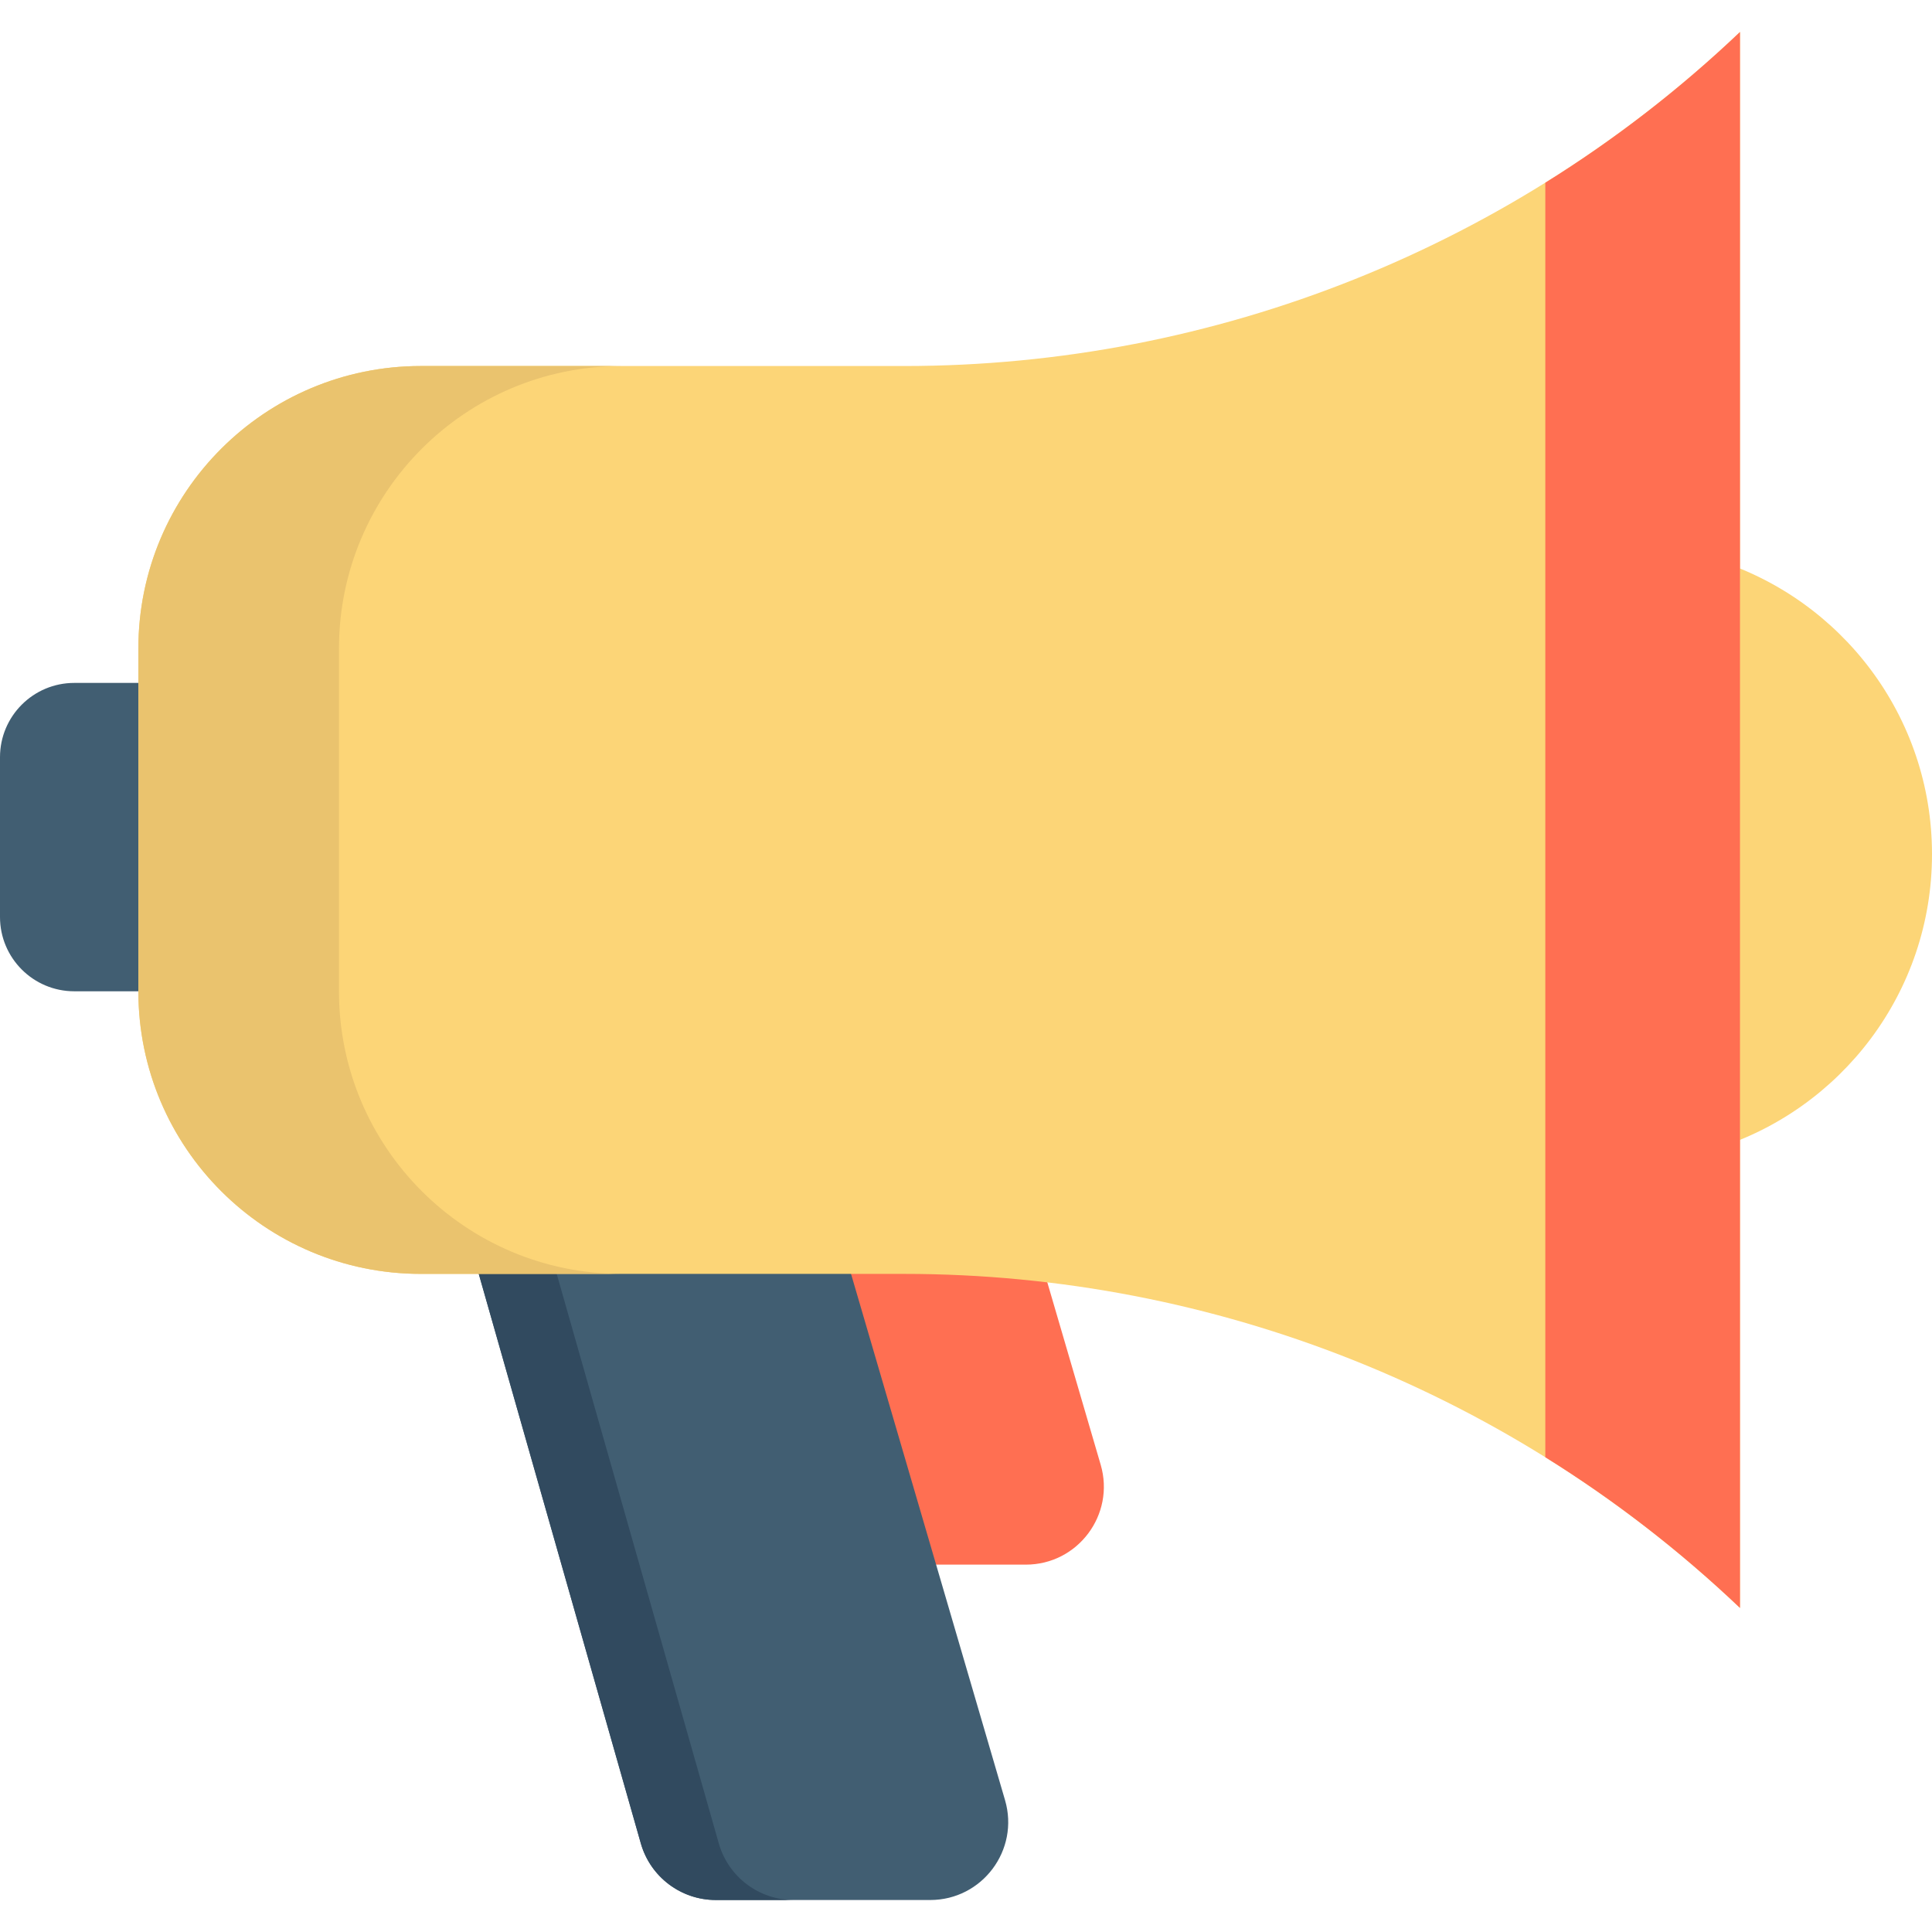
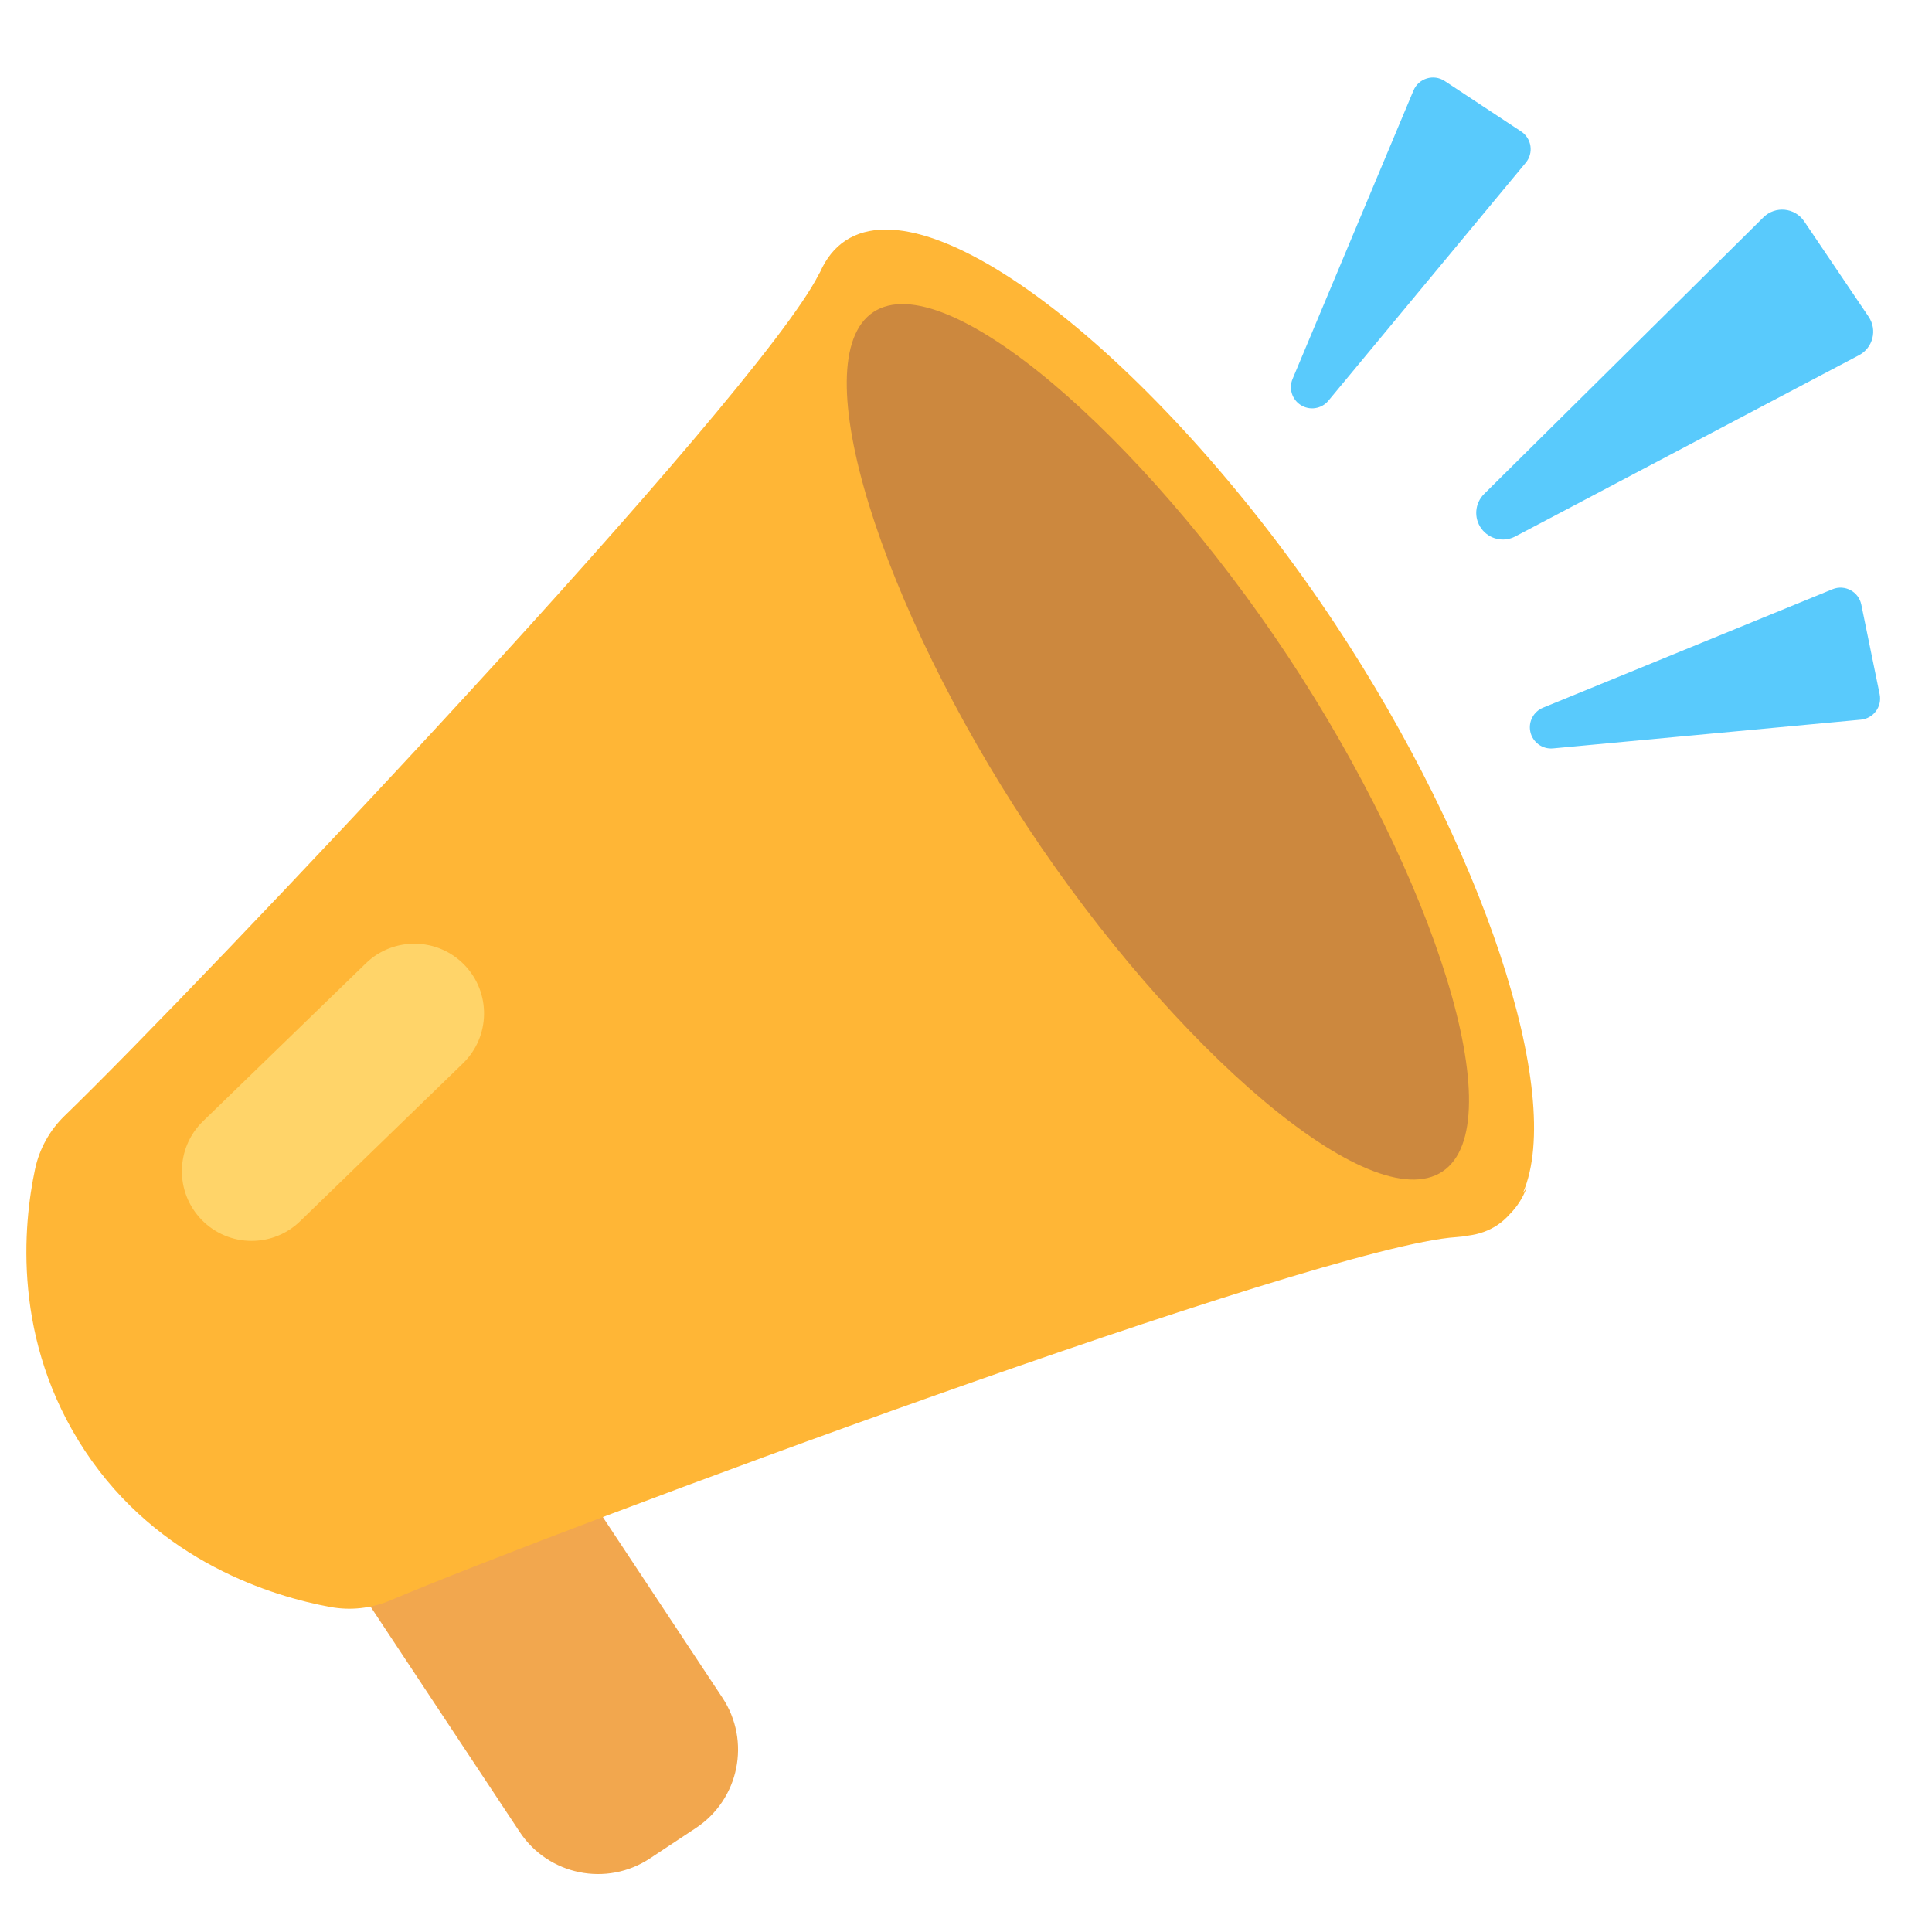
- <svg xmlns="http://www.w3.org/2000/svg" height="800px" width="800px" version="1.1" id="Layer_1" viewBox="0 0 511.999 511.999" xml:space="preserve">
-   <path style="fill:#415E72;" d="M19.688,262.7h23.438v-81.72H19.688C8.815,180.979,0,189.794,0,200.667v42.345  C0,253.885,8.815,262.7,19.688,262.7z" />
-   <path style="fill:#FF6F52;" d="M275.838,333.989l15.857,54.187c3.865,13.233-6.053,26.466-19.835,26.466h-30.232l-47.301-47.301  l-9.219-83.887" />
-   <path style="fill:#415E72;" d="M223.645,331.141l42.699,145.914c3.872,13.229-6.049,26.466-19.831,26.466h-56.815  c-9.176,0-17.254-6.053-19.831-14.86l-56.597-198.861" />
-   <path style="fill:#314A5F;" d="M190.528,488.662l-54.13-190.199l-23.127-8.662l56.595,198.86c2.578,8.807,10.655,14.86,19.831,14.86  h20.662C201.182,503.522,193.104,497.469,190.528,488.662z" />
-   <path style="fill:#FCD577;" d="M461.114,426.115L461.114,426.115c-59.744-56.829-139.044-88.52-221.497-88.52H111.562  c-41.362,0-74.894-33.532-74.894-74.894v-90.809c0-41.362,33.532-74.894,74.894-74.894h128.054  c82.455,0,161.755-31.693,221.497-88.52l0,0V426.115z" />
-   <path style="fill:#EAC36E;" d="M89.831,262.7v-90.809c0-41.362,33.53-74.894,74.894-74.894h-53.163  c-41.362,0-74.894,33.53-74.894,74.894V262.7c0,41.362,33.53,74.894,74.894,74.894h53.162  C123.361,337.593,89.831,304.063,89.831,262.7z" />
-   <path style="fill:#FCD577;" d="M454.652,148.341c33.223,10.37,57.347,41.378,57.347,78.029s-24.124,67.66-57.347,78.029" />
-   <path style="fill:#FF6F52;" d="M461.114,8.478v417.643c-15.913-15.137-33.21-28.498-51.591-39.939V48.418  C427.905,36.976,445.2,23.616,461.114,8.478z" />
+ <svg xmlns="http://www.w3.org/2000/svg" width="800px" height="800px" viewBox="0 0 512 512" aria-hidden="true" role="img" class="iconify iconify--fxemoji" preserveAspectRatio="xMidYMid meet">
+   <path fill="#F2A74E" d="M184.433 484.431l-12.195 8.072c-11.469 7.592-26.92 4.449-34.512-7.02l-48.892-73.86c-7.592-11.469-4.449-26.92 7.02-34.512l12.195-8.072c11.469-7.592 26.92-4.449 34.512 7.02l48.892 73.86c7.591 11.469 4.449 26.921-7.02 34.512z" />
+   <path fill="#FFB636" d="M353.886 165.453C309.487 98.379 248.064 47.88 224.052 63.775c-2.905 1.923-5.123 4.737-6.711 8.304c-.117.19-.231.383-.336.591c-16.442 32.736-165.25 189.545-199.864 223.009A27.674 27.674 0 0 0 9.3 309.792c-3.141 14.703-6.169 45.422 13.231 74.728c19.539 29.518 49.978 38.597 65.006 41.348a27.81 27.81 0 0 0 15.856-1.729c43.952-18.591 246.136-93.953 282.547-96.289c1.1-.071 2.156-.212 3.175-.406c2.846-.368 5.411-1.271 7.65-2.754a16.765 16.765 0 0 0 3.226-2.806a19.592 19.592 0 0 0 4.593-7.18a9.788 9.788 0 0 1-.947 1.334c11.177-26.161-10.9-91.893-49.751-150.585z" />
+   <path fill="#CC883E" d="M341.246 173.821c38.761 58.556 59.99 124.085 40.994 136.66c-18.997 12.575-71.026-32.566-109.787-91.122s-59.99-124.085-40.994-136.66s71.025 32.565 109.787 91.122z" />
+   <path fill="#FFD469" d="M66.676 328.848a18.42 18.42 0 0 1-13.264-5.614c-7.101-7.324-6.92-19.019.405-26.119l43.134-41.818c7.325-7.101 19.019-6.92 26.119.405c7.101 7.324 6.92 19.018-.405 26.119l-43.134 41.818a18.414 18.414 0 0 1-12.855 5.209z" />
+   <path fill="#59CAFC" d="M393.301 130.912L467.319 57.6c3.143-3.113 8.341-2.601 10.816 1.064l17.075 25.279c2.352 3.482 1.16 8.235-2.557 10.195L401.56 142.17a7.06 7.06 0 0 1-8.259-11.258zm12.241 62.958a5.617 5.617 0 0 0 6.025 4.466l81.588-7.616a5.616 5.616 0 0 0 4.98-6.719l-4.868-23.78c-.706-3.448-4.372-5.405-7.63-4.072l-76.72 31.397a5.615 5.615 0 0 0-3.375 6.324zm-60.917-86.577a5.617 5.617 0 0 0 7.418-1.102l52.306-63.077a5.616 5.616 0 0 0-1.229-8.272l-20.257-13.373c-2.937-1.939-6.914-.73-8.274 2.516l-32.048 76.45a5.613 5.613 0 0 0 2.084 6.858z" />
</svg>
